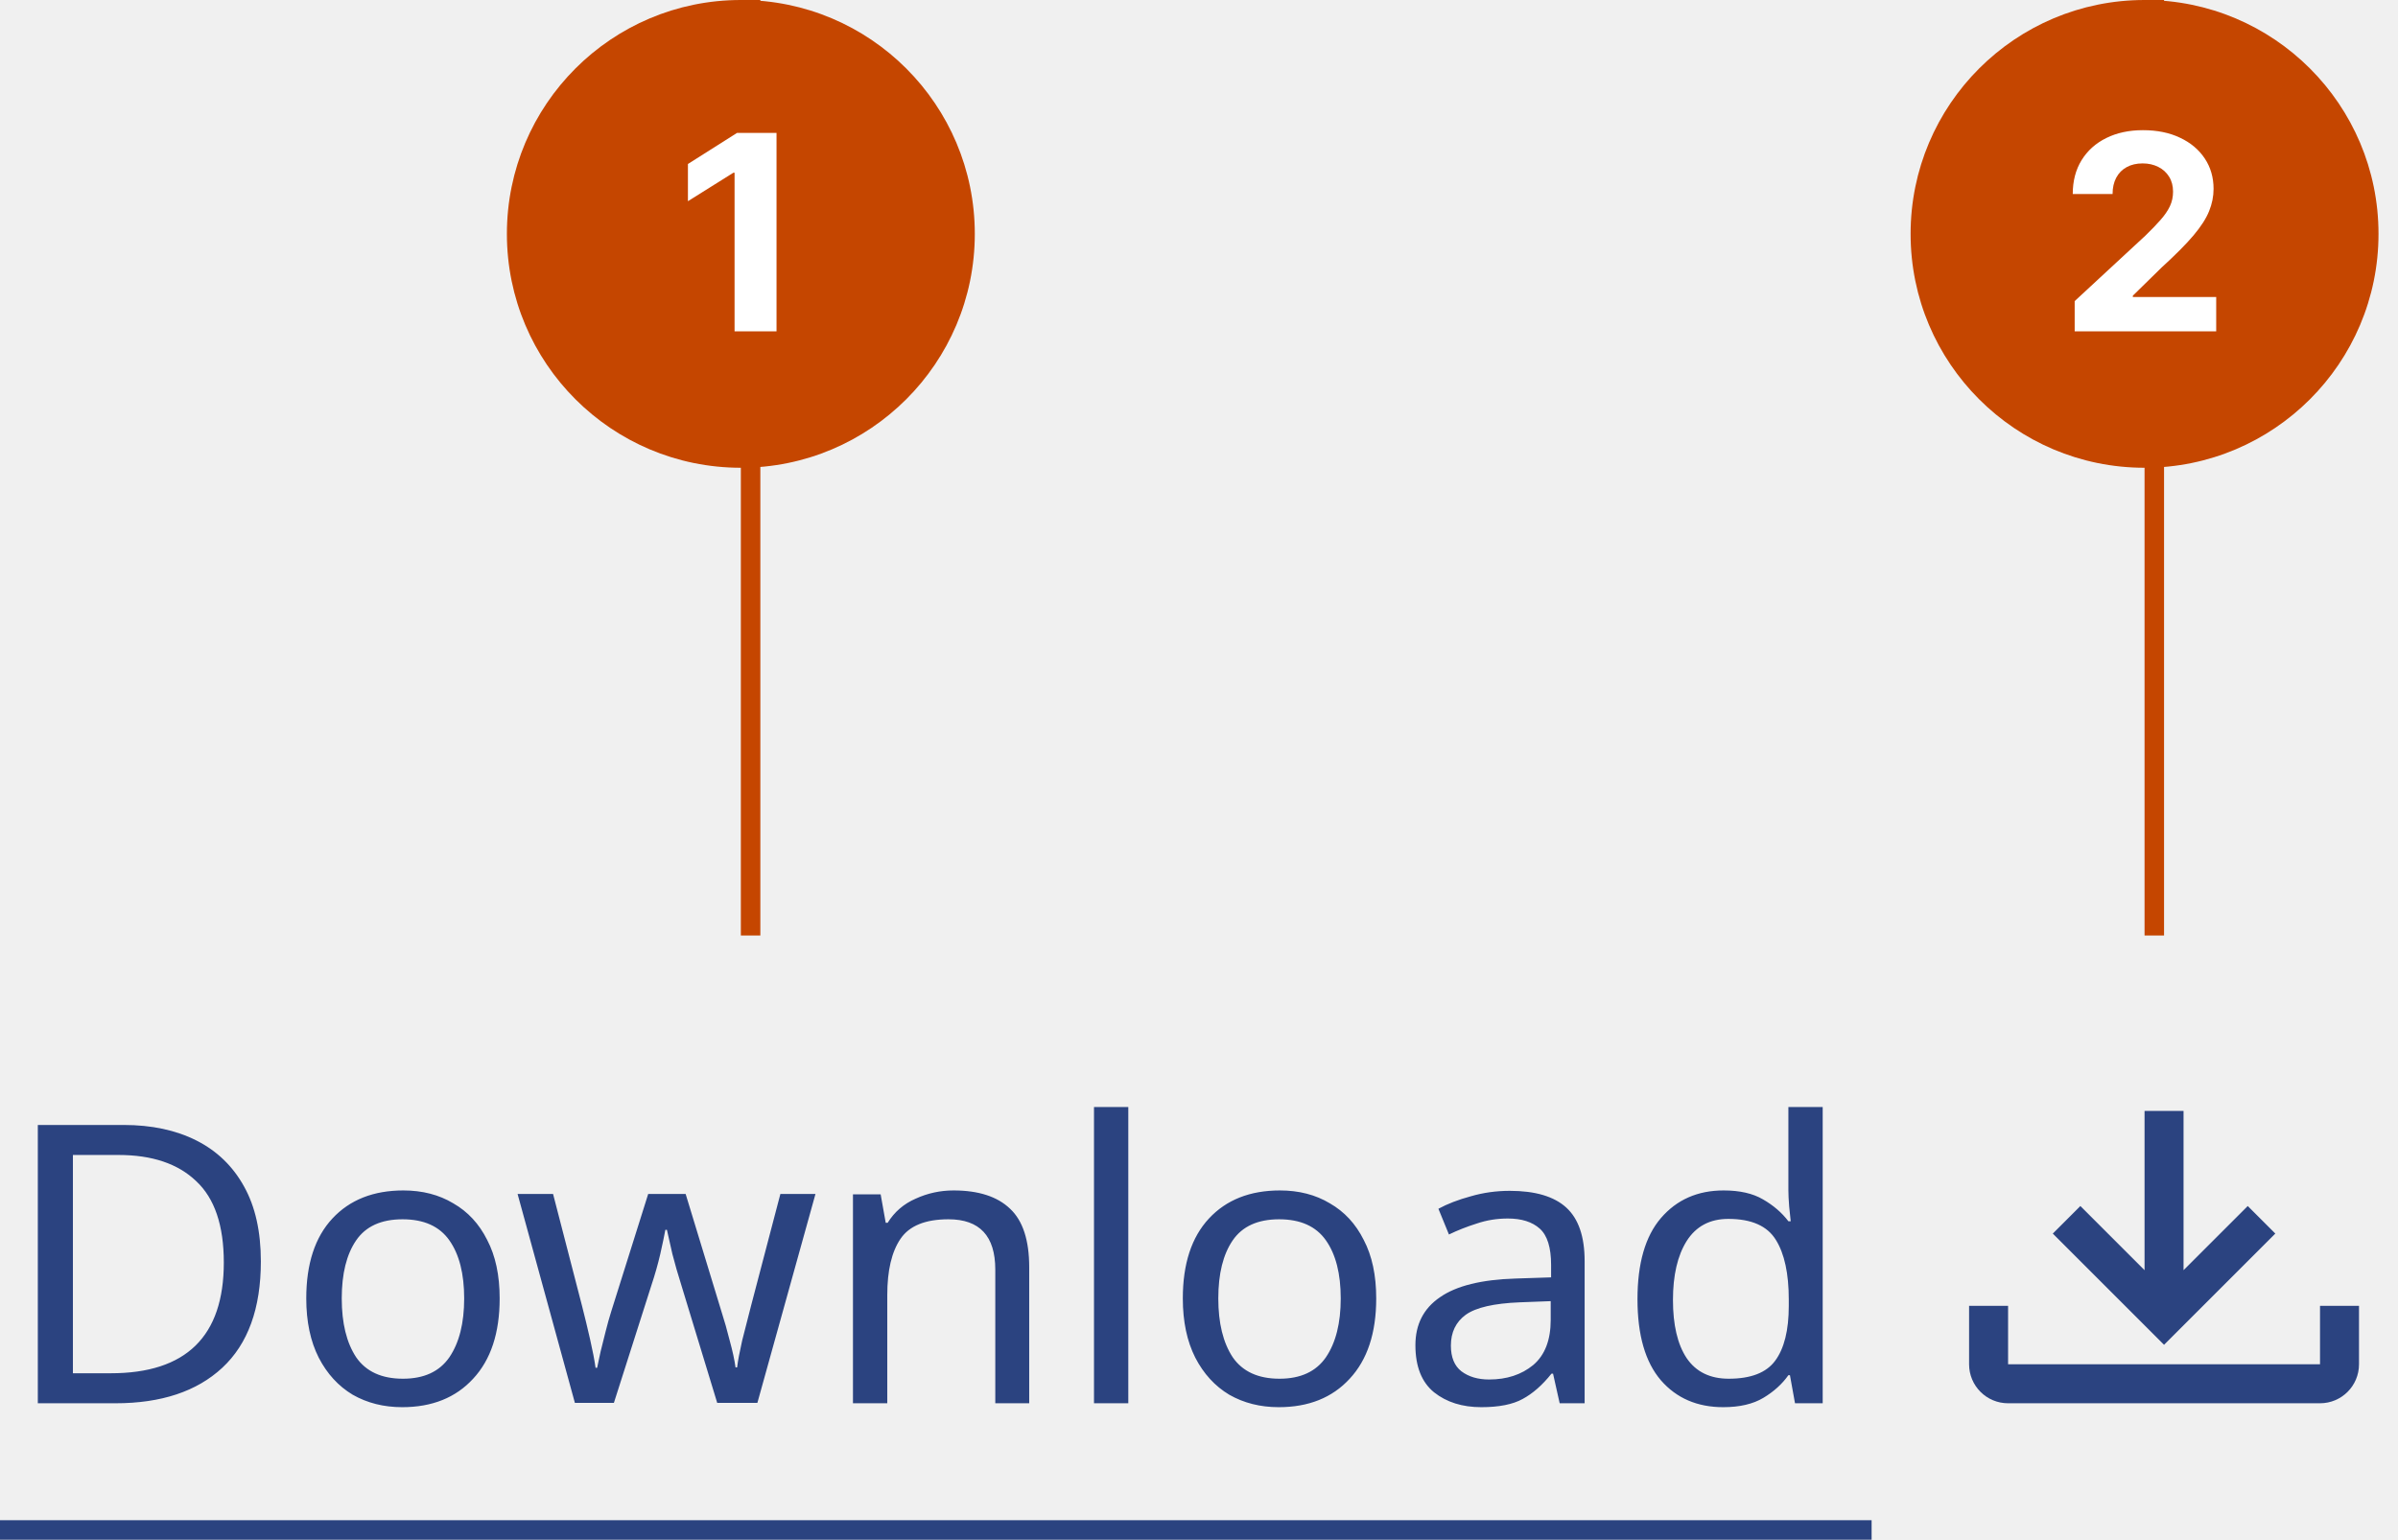
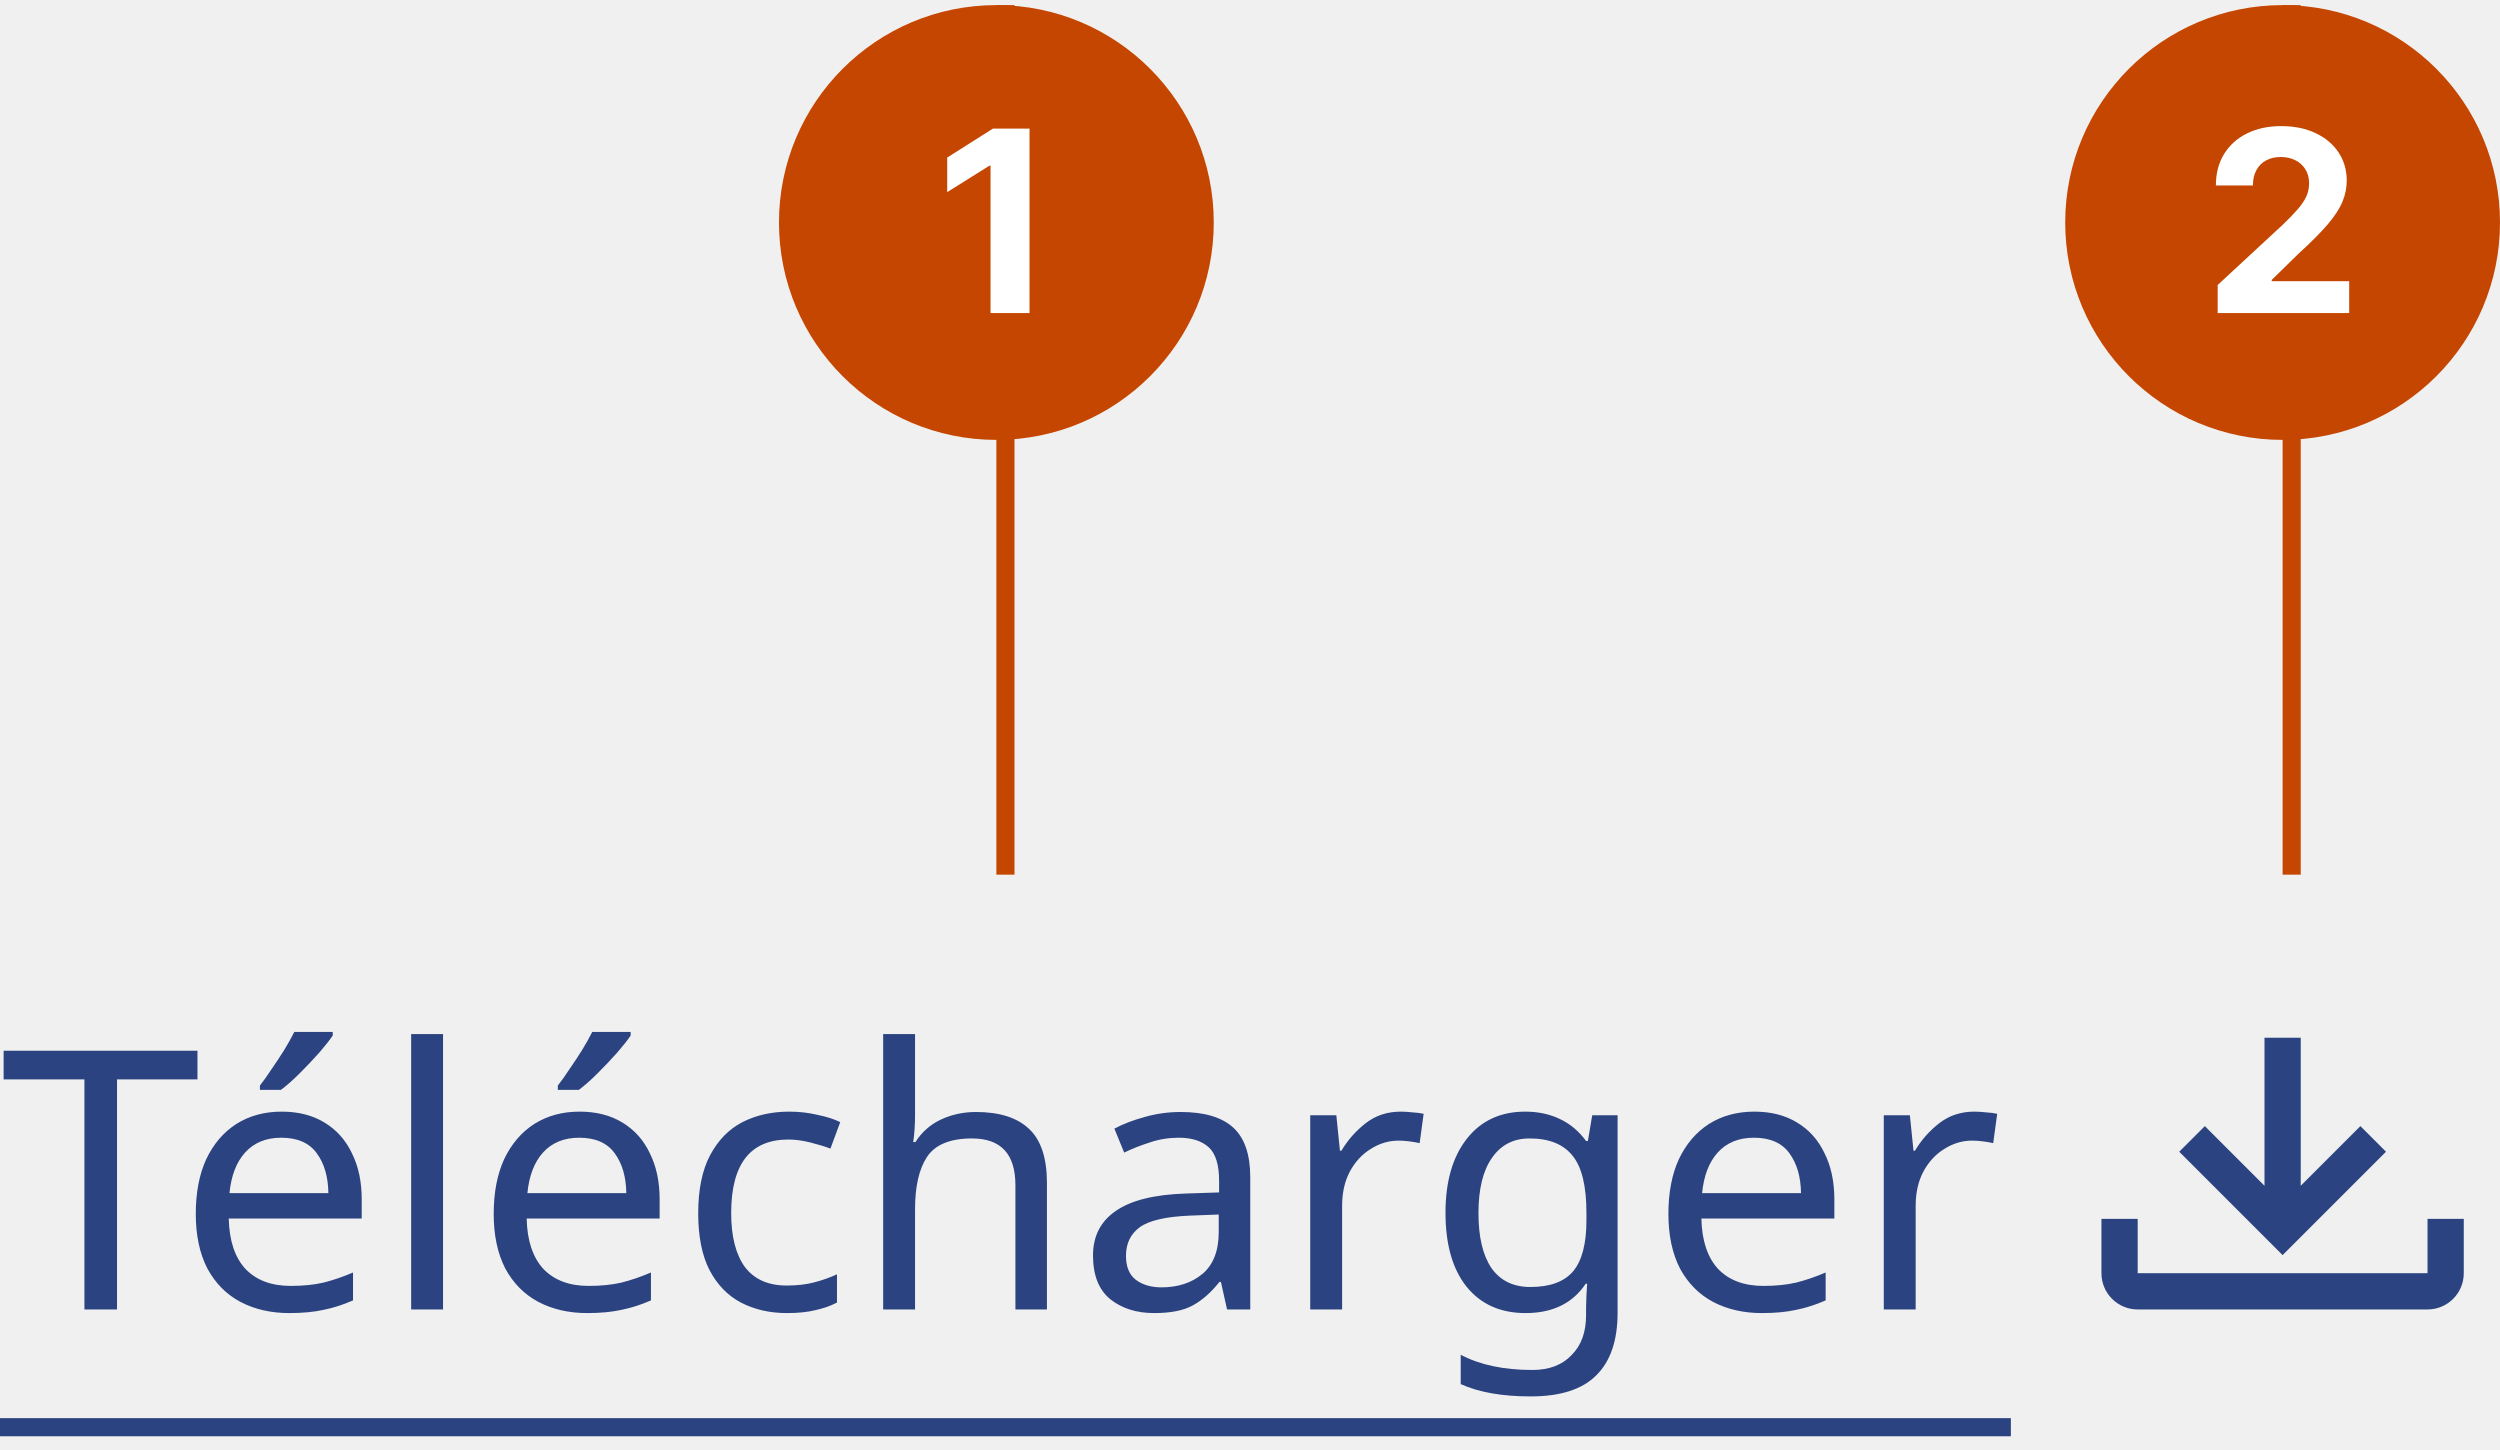
- <svg xmlns="http://www.w3.org/2000/svg" width="123" height="79" viewBox="0 0 123 79" fill="none">
-   <g clip-path="url(#clip0_15794_2779)">
-     <rect x="110" y="48" width="48" height="1" transform="rotate(-90 110 48)" fill="#C54600" />
-     <g clip-path="url(#clip1_15794_2779)">
-       <rect x="98" y="24" width="24" height="24" rx="12" transform="rotate(-90 98 24)" fill="#C54600" />
-       <path d="M106.416 17V15.449L110.04 12.093C110.349 11.795 110.607 11.526 110.816 11.288C111.028 11.049 111.189 10.815 111.298 10.587C111.408 10.355 111.462 10.104 111.462 9.836C111.462 9.538 111.394 9.281 111.258 9.065C111.123 8.847 110.937 8.679 110.702 8.563C110.466 8.444 110.199 8.384 109.901 8.384C109.59 8.384 109.318 8.447 109.086 8.573C108.854 8.699 108.675 8.88 108.549 9.115C108.423 9.35 108.36 9.63 108.36 9.955H106.317C106.317 9.289 106.467 8.711 106.769 8.22C107.071 7.73 107.493 7.35 108.037 7.082C108.58 6.813 109.207 6.679 109.916 6.679C110.645 6.679 111.28 6.808 111.82 7.067C112.364 7.322 112.786 7.677 113.088 8.131C113.39 8.585 113.54 9.105 113.54 9.692C113.54 10.076 113.464 10.456 113.312 10.83C113.163 11.205 112.896 11.621 112.511 12.078C112.127 12.532 111.585 13.077 110.886 13.714L109.399 15.171V15.24H113.675V17H106.416Z" fill="white" />
+ <svg xmlns="http://www.w3.org/2000/svg" width="138" height="80" viewBox="0 0 138 80" fill="none">
+   <g clip-path="url(#clip0_12142_2415)">
+     <rect x="126" y="48.282" width="48" height="1" transform="rotate(-90 126 48.2822)" fill="#C54600" />
+     <g clip-path="url(#clip1_12142_2415)">
+       <rect x="114" y="24.282" width="24" height="24" rx="12" transform="rotate(-90 114 24.2822)" fill="#C54600" />
+       <path d="M122.416 17.282V15.731L126.04 12.375C126.349 12.077 126.607 11.809 126.816 11.57C127.028 11.331 127.189 11.098 127.298 10.869C127.408 10.637 127.462 10.387 127.462 10.118C127.462 9.82 127.394 9.563 127.258 9.348C127.123 9.129 126.937 8.961 126.702 8.845C126.466 8.726 126.199 8.666 125.901 8.666C125.59 8.666 125.318 8.729 125.086 8.855C124.854 8.981 124.675 9.162 124.549 9.397C124.423 9.633 124.36 9.913 124.36 10.238H122.317C122.317 9.571 122.467 8.993 122.769 8.502C123.071 8.012 123.493 7.632 124.037 7.364C124.58 7.095 125.207 6.961 125.916 6.961C126.645 6.961 127.28 7.09 127.82 7.349C128.364 7.604 128.786 7.959 129.088 8.413C129.39 8.867 129.54 9.387 129.54 9.974C129.54 10.358 129.464 10.738 129.312 11.113C129.163 11.487 128.896 11.903 128.511 12.36C128.127 12.814 127.585 13.36 126.886 13.996L125.399 15.453V15.522H129.675V17.282H122.416Z" fill="white" />
    </g>
  </g>
-   <g clip-path="url(#clip2_15794_2779)">
-     <rect x="38" y="48" width="48" height="1" transform="rotate(-90 38 48)" fill="#C54600" />
-     <g clip-path="url(#clip3_15794_2779)">
-       <rect x="26" y="24" width="24" height="24" rx="12" transform="rotate(-90 26 24)" fill="#C54600" />
-       <path d="M39.83 6.818V17H37.678V8.862H37.618L35.286 10.323V8.414L37.807 6.818H39.83Z" fill="white" />
+   <g clip-path="url(#clip2_12142_2415)">
+     <rect x="55" y="48.282" width="48" height="1" transform="rotate(-90 55 48.2822)" fill="#C54600" />
+     <g clip-path="url(#clip3_12142_2415)">
+       <rect x="43" y="24.282" width="24" height="24" rx="12" transform="rotate(-90 43 24.2822)" fill="#C54600" />
+       <path d="M56.83 7.1V17.282H54.678V9.144H54.618L52.286 10.605V8.696L54.807 7.1H56.83Z" fill="white" />
    </g>
  </g>
-   <path d="M13.38 64.72C13.38 67.133 12.72 68.953 11.4 70.18C10.093 71.393 8.267 72 5.92 72H1.94V57.72H6.34C7.78 57.72 9.027 57.987 10.08 58.52C11.133 59.053 11.947 59.84 12.52 60.88C13.093 61.907 13.38 63.187 13.38 64.72ZM11.48 64.78C11.48 62.873 11.007 61.48 10.06 60.6C9.127 59.707 7.8 59.26 6.08 59.26H3.74V70.46H5.68C9.547 70.46 11.48 68.567 11.48 64.78ZM25.629 66.62C25.629 68.393 25.176 69.767 24.269 70.74C23.376 71.713 22.163 72.2 20.629 72.2C19.683 72.2 18.836 71.987 18.089 71.56C17.356 71.12 16.776 70.487 16.349 69.66C15.923 68.82 15.709 67.807 15.709 66.62C15.709 64.847 16.156 63.48 17.049 62.52C17.943 61.56 19.156 61.08 20.689 61.08C21.663 61.08 22.516 61.3 23.249 61.74C23.996 62.167 24.576 62.793 24.989 63.62C25.416 64.433 25.629 65.433 25.629 66.62ZM17.529 66.62C17.529 67.887 17.776 68.893 18.269 69.64C18.776 70.373 19.576 70.74 20.669 70.74C21.749 70.74 22.543 70.373 23.049 69.64C23.556 68.893 23.809 67.887 23.809 66.62C23.809 65.353 23.556 64.36 23.049 63.64C22.543 62.92 21.743 62.56 20.649 62.56C19.556 62.56 18.763 62.92 18.269 63.64C17.776 64.36 17.529 65.353 17.529 66.62ZM34.948 65.94C34.775 65.393 34.621 64.86 34.488 64.34C34.368 63.807 34.275 63.393 34.208 63.1H34.128C34.075 63.393 33.988 63.807 33.868 64.34C33.748 64.86 33.595 65.4 33.408 65.96L31.488 71.98H29.488L26.548 61.26H28.368L29.848 66.98C29.995 67.553 30.135 68.133 30.268 68.72C30.401 69.307 30.495 69.793 30.548 70.18H30.628C30.681 69.953 30.741 69.673 30.808 69.34C30.888 69.007 30.975 68.66 31.068 68.3C31.162 67.927 31.255 67.593 31.348 67.3L33.248 61.26H35.168L37.008 67.3C37.155 67.753 37.295 68.247 37.428 68.78C37.575 69.313 37.675 69.773 37.728 70.16H37.808C37.848 69.827 37.935 69.367 38.068 68.78C38.215 68.193 38.368 67.593 38.528 66.98L40.028 61.26H41.828L38.848 71.98H36.788L34.948 65.94ZM48.911 61.08C50.191 61.08 51.157 61.393 51.811 62.02C52.464 62.633 52.791 63.633 52.791 65.02V72H51.051V65.14C51.051 63.42 50.251 62.56 48.651 62.56C47.464 62.56 46.644 62.893 46.191 63.56C45.737 64.227 45.511 65.187 45.511 66.44V72H43.751V61.28H45.171L45.431 62.74H45.531C45.877 62.18 46.357 61.767 46.971 61.5C47.584 61.22 48.231 61.08 48.911 61.08ZM57.874 72H56.114V56.8H57.874V72ZM70.59 66.62C70.59 68.393 70.137 69.767 69.23 70.74C68.337 71.713 67.124 72.2 65.59 72.2C64.644 72.2 63.797 71.987 63.05 71.56C62.317 71.12 61.737 70.487 61.31 69.66C60.884 68.82 60.67 67.807 60.67 66.62C60.67 64.847 61.117 63.48 62.01 62.52C62.904 61.56 64.117 61.08 65.65 61.08C66.624 61.08 67.477 61.3 68.21 61.74C68.957 62.167 69.537 62.793 69.95 63.62C70.377 64.433 70.59 65.433 70.59 66.62ZM62.49 66.62C62.49 67.887 62.737 68.893 63.23 69.64C63.737 70.373 64.537 70.74 65.63 70.74C66.71 70.74 67.504 70.373 68.01 69.64C68.517 68.893 68.77 67.887 68.77 66.62C68.77 65.353 68.517 64.36 68.01 63.64C67.504 62.92 66.704 62.56 65.61 62.56C64.517 62.56 63.724 62.92 63.23 63.64C62.737 64.36 62.49 65.353 62.49 66.62ZM77.44 61.1C78.746 61.1 79.713 61.387 80.34 61.96C80.966 62.533 81.28 63.447 81.28 64.7V72H80L79.66 70.48H79.58C79.113 71.067 78.62 71.5 78.1 71.78C77.593 72.06 76.886 72.2 75.98 72.2C75.006 72.2 74.2 71.947 73.56 71.44C72.92 70.92 72.6 70.113 72.6 69.02C72.6 67.953 73.02 67.133 73.86 66.56C74.7 65.973 75.993 65.653 77.74 65.6L79.56 65.54V64.9C79.56 64.007 79.366 63.387 78.98 63.04C78.593 62.693 78.046 62.52 77.34 62.52C76.78 62.52 76.246 62.607 75.74 62.78C75.233 62.94 74.76 63.127 74.32 63.34L73.78 62.02C74.246 61.767 74.8 61.553 75.44 61.38C76.08 61.193 76.746 61.1 77.44 61.1ZM77.96 66.82C76.626 66.873 75.7 67.087 75.18 67.46C74.673 67.833 74.42 68.36 74.42 69.04C74.42 69.64 74.6 70.08 74.96 70.36C75.333 70.64 75.806 70.78 76.38 70.78C77.286 70.78 78.04 70.533 78.64 70.04C79.24 69.533 79.54 68.76 79.54 67.72V66.76L77.96 66.82ZM88.391 72.2C87.057 72.2 85.991 71.74 85.191 70.82C84.391 69.887 83.991 68.5 83.991 66.66C83.991 64.82 84.391 63.433 85.191 62.5C86.004 61.553 87.077 61.08 88.411 61.08C89.237 61.08 89.911 61.233 90.431 61.54C90.964 61.847 91.397 62.22 91.731 62.66H91.851C91.837 62.487 91.811 62.233 91.771 61.9C91.744 61.553 91.731 61.28 91.731 61.08V56.8H93.491V72H92.071L91.811 70.56H91.731C91.411 71.013 90.984 71.4 90.451 71.72C89.917 72.04 89.231 72.2 88.391 72.2ZM88.671 70.74C89.804 70.74 90.597 70.433 91.051 69.82C91.517 69.193 91.751 68.253 91.751 67V66.68C91.751 65.347 91.531 64.327 91.091 63.62C90.651 62.9 89.837 62.54 88.651 62.54C87.704 62.54 86.991 62.92 86.511 63.68C86.044 64.427 85.811 65.433 85.811 66.7C85.811 67.98 86.044 68.973 86.511 69.68C86.991 70.387 87.711 70.74 88.671 70.74Z" fill="#2B4380" />
-   <line y1="78.5" x2="96" y2="78.5" stroke="#2B4380" />
-   <path fill-rule="evenodd" clip-rule="evenodd" d="M110 68L105.293 63.293L106.707 61.879L110 65.172V57H112V65.171L115.293 61.879L116.707 63.293L112 68V68H112L111 69L110 68Z" fill="#2B4380" />
-   <path fill-rule="evenodd" clip-rule="evenodd" d="M103 67V70H119V67H121V70C121 71.105 120.105 72 119 72H103C101.895 72 101 71.105 101 70V67H103Z" fill="#2B4380" />
+   <path d="M6.46 72.282H4.66V59.582H0.2V58.002H10.9V59.582H6.46V72.282ZM15.547 61.362C16.467 61.362 17.254 61.562 17.907 61.962C18.574 62.362 19.08 62.929 19.427 63.662C19.787 64.382 19.967 65.229 19.967 66.202V67.262H12.627C12.654 68.476 12.96 69.402 13.547 70.042C14.147 70.669 14.98 70.982 16.047 70.982C16.727 70.982 17.327 70.922 17.847 70.802C18.38 70.669 18.927 70.482 19.487 70.242V71.782C18.94 72.022 18.4 72.196 17.867 72.302C17.334 72.422 16.7 72.482 15.967 72.482C14.954 72.482 14.054 72.276 13.267 71.862C12.494 71.449 11.887 70.836 11.447 70.022C11.02 69.196 10.807 68.189 10.807 67.002C10.807 65.829 11 64.822 11.387 63.982C11.787 63.142 12.34 62.496 13.047 62.042C13.767 61.589 14.6 61.362 15.547 61.362ZM15.527 62.802C14.687 62.802 14.02 63.076 13.527 63.622C13.047 64.156 12.76 64.902 12.667 65.862H18.127C18.114 64.956 17.9 64.222 17.487 63.662C17.074 63.089 16.42 62.802 15.527 62.802ZM18.367 57.162C18.207 57.402 17.96 57.716 17.627 58.102C17.294 58.476 16.934 58.856 16.547 59.242C16.174 59.616 15.827 59.922 15.507 60.162H14.347V59.922C14.547 59.669 14.76 59.369 14.987 59.022C15.227 58.676 15.46 58.322 15.687 57.962C15.914 57.589 16.1 57.256 16.247 56.962H18.367V57.162ZM24.456 72.282H22.696V57.082H24.456V72.282ZM31.992 61.362C32.912 61.362 33.699 61.562 34.352 61.962C35.019 62.362 35.526 62.929 35.872 63.662C36.232 64.382 36.412 65.229 36.412 66.202V67.262H29.072C29.099 68.476 29.406 69.402 29.992 70.042C30.592 70.669 31.426 70.982 32.492 70.982C33.172 70.982 33.772 70.922 34.292 70.802C34.826 70.669 35.372 70.482 35.932 70.242V71.782C35.386 72.022 34.846 72.196 34.312 72.302C33.779 72.422 33.146 72.482 32.412 72.482C31.399 72.482 30.499 72.276 29.712 71.862C28.939 71.449 28.332 70.836 27.892 70.022C27.466 69.196 27.252 68.189 27.252 67.002C27.252 65.829 27.446 64.822 27.832 63.982C28.232 63.142 28.786 62.496 29.492 62.042C30.212 61.589 31.046 61.362 31.992 61.362ZM31.972 62.802C31.132 62.802 30.466 63.076 29.972 63.622C29.492 64.156 29.206 64.902 29.112 65.862H34.572C34.559 64.956 34.346 64.222 33.932 63.662C33.519 63.089 32.866 62.802 31.972 62.802ZM34.812 57.162C34.652 57.402 34.406 57.716 34.072 58.102C33.739 58.476 33.379 58.856 32.992 59.242C32.619 59.616 32.272 59.922 31.952 60.162H30.792V59.922C30.992 59.669 31.206 59.369 31.432 59.022C31.672 58.676 31.906 58.322 32.132 57.962C32.359 57.589 32.546 57.256 32.692 56.962H34.812V57.162ZM43.441 72.482C42.495 72.482 41.648 72.289 40.901 71.902C40.168 71.516 39.588 70.916 39.161 70.102C38.748 69.289 38.541 68.249 38.541 66.982C38.541 65.662 38.761 64.589 39.201 63.762C39.641 62.936 40.235 62.329 40.981 61.942C41.741 61.556 42.601 61.362 43.561 61.362C44.108 61.362 44.635 61.422 45.141 61.542C45.648 61.649 46.061 61.782 46.381 61.942L45.841 63.402C45.521 63.282 45.148 63.169 44.721 63.062C44.295 62.956 43.895 62.902 43.521 62.902C41.415 62.902 40.361 64.256 40.361 66.962C40.361 68.256 40.615 69.249 41.121 69.942C41.641 70.622 42.408 70.962 43.421 70.962C44.008 70.962 44.521 70.902 44.961 70.782C45.415 70.662 45.828 70.516 46.201 70.342V71.902C45.841 72.089 45.441 72.229 45.001 72.322C44.575 72.429 44.055 72.482 43.441 72.482ZM50.511 61.542C50.511 62.076 50.477 62.576 50.411 63.042H50.531C50.877 62.496 51.344 62.082 51.931 61.802C52.531 61.522 53.177 61.382 53.871 61.382C55.177 61.382 56.157 61.696 56.811 62.322C57.464 62.936 57.791 63.929 57.791 65.302V72.282H56.051V65.422C56.051 63.702 55.251 62.842 53.651 62.842C52.451 62.842 51.624 63.182 51.171 63.862C50.731 64.529 50.511 65.489 50.511 66.742V72.282H48.751V57.082H50.511V61.542ZM65.174 61.382C66.481 61.382 67.447 61.669 68.074 62.242C68.701 62.816 69.014 63.729 69.014 64.982V72.282H67.734L67.394 70.762H67.314C66.847 71.349 66.354 71.782 65.834 72.062C65.327 72.342 64.621 72.482 63.714 72.482C62.741 72.482 61.934 72.229 61.294 71.722C60.654 71.202 60.334 70.396 60.334 69.302C60.334 68.236 60.754 67.416 61.594 66.842C62.434 66.256 63.727 65.936 65.474 65.882L67.294 65.822V65.182C67.294 64.289 67.101 63.669 66.714 63.322C66.327 62.976 65.781 62.802 65.074 62.802C64.514 62.802 63.981 62.889 63.474 63.062C62.967 63.222 62.494 63.409 62.054 63.622L61.514 62.302C61.981 62.049 62.534 61.836 63.174 61.662C63.814 61.476 64.481 61.382 65.174 61.382ZM65.694 67.102C64.361 67.156 63.434 67.369 62.914 67.742C62.407 68.116 62.154 68.642 62.154 69.322C62.154 69.922 62.334 70.362 62.694 70.642C63.067 70.922 63.541 71.062 64.114 71.062C65.021 71.062 65.774 70.816 66.374 70.322C66.974 69.816 67.274 69.042 67.274 68.002V67.042L65.694 67.102ZM77.325 61.362C77.525 61.362 77.738 61.376 77.965 61.402C78.205 61.416 78.412 61.442 78.585 61.482L78.365 63.102C78.192 63.062 77.998 63.029 77.785 63.002C77.585 62.976 77.392 62.962 77.205 62.962C76.658 62.962 76.145 63.116 75.665 63.422C75.185 63.716 74.798 64.136 74.505 64.682C74.225 65.216 74.085 65.842 74.085 66.562V72.282H72.325V61.562H73.765L73.965 63.522H74.045C74.392 62.936 74.838 62.429 75.385 62.002C75.932 61.576 76.578 61.362 77.325 61.362ZM84.191 61.362C84.898 61.362 85.531 61.496 86.091 61.762C86.665 62.029 87.151 62.436 87.551 62.982H87.651L87.891 61.562H89.291V72.462C89.291 73.996 88.898 75.149 88.111 75.922C87.338 76.696 86.131 77.082 84.491 77.082C82.918 77.082 81.631 76.856 80.631 76.402V74.782C81.685 75.342 83.005 75.622 84.591 75.622C85.511 75.622 86.231 75.349 86.751 74.802C87.285 74.269 87.551 73.536 87.551 72.602V72.182C87.551 72.022 87.558 71.796 87.571 71.502C87.585 71.196 87.598 70.982 87.611 70.862H87.531C86.811 71.942 85.705 72.482 84.211 72.482C82.825 72.482 81.738 71.996 80.951 71.022C80.178 70.049 79.791 68.689 79.791 66.942C79.791 65.236 80.178 63.882 80.951 62.882C81.738 61.869 82.818 61.362 84.191 61.362ZM84.431 62.842C83.538 62.842 82.845 63.202 82.351 63.922C81.858 64.629 81.611 65.642 81.611 66.962C81.611 68.282 81.851 69.296 82.331 70.002C82.825 70.696 83.538 71.042 84.471 71.042C85.551 71.042 86.338 70.756 86.831 70.182C87.325 69.596 87.571 68.656 87.571 67.362V66.942C87.571 65.476 87.318 64.429 86.811 63.802C86.305 63.162 85.511 62.842 84.431 62.842ZM96.836 61.362C97.756 61.362 98.543 61.562 99.196 61.962C99.863 62.362 100.369 62.929 100.716 63.662C101.076 64.382 101.256 65.229 101.256 66.202V67.262H93.916C93.943 68.476 94.249 69.402 94.836 70.042C95.436 70.669 96.269 70.982 97.336 70.982C98.016 70.982 98.616 70.922 99.136 70.802C99.669 70.669 100.216 70.482 100.776 70.242V71.782C100.229 72.022 99.689 72.196 99.156 72.302C98.623 72.422 97.989 72.482 97.256 72.482C96.243 72.482 95.343 72.276 94.556 71.862C93.783 71.449 93.176 70.836 92.736 70.022C92.309 69.196 92.096 68.189 92.096 67.002C92.096 65.829 92.289 64.822 92.676 63.982C93.076 63.142 93.629 62.496 94.336 62.042C95.056 61.589 95.889 61.362 96.836 61.362ZM96.816 62.802C95.976 62.802 95.309 63.076 94.816 63.622C94.336 64.156 94.049 64.902 93.956 65.862H99.416C99.403 64.956 99.189 64.222 98.776 63.662C98.363 63.089 97.709 62.802 96.816 62.802ZM108.985 61.362C109.185 61.362 109.398 61.376 109.625 61.402C109.865 61.416 110.072 61.442 110.245 61.482L110.025 63.102C109.852 63.062 109.658 63.029 109.445 63.002C109.245 62.976 109.052 62.962 108.865 62.962C108.318 62.962 107.805 63.116 107.325 63.422C106.845 63.716 106.458 64.136 106.165 64.682C105.885 65.216 105.745 65.842 105.745 66.562V72.282H103.985V61.562H105.425L105.625 63.522H105.705C106.052 62.936 106.498 62.429 107.045 62.002C107.592 61.576 108.238 61.362 108.985 61.362Z" fill="#2B4380" />
+   <line y1="78.782" x2="111" y2="78.782" stroke="#2B4380" />
+   <path fill-rule="evenodd" clip-rule="evenodd" d="M125 68.282L120.293 63.575L121.707 62.161L125 65.454V57.282H127V65.454L130.293 62.161L131.707 63.575L127 68.282V68.282H127L126 69.282L125 68.282Z" fill="#2B4380" />
+   <path fill-rule="evenodd" clip-rule="evenodd" d="M118 67.282V70.282H134V67.282H136V70.282C136 71.387 135.105 72.282 134 72.282H118C116.895 72.282 116 71.387 116 70.282V67.282H118Z" fill="#2B4380" />
  <defs>
-     <clipPath id="clip0_15794_2779">
-       <rect width="48" height="24" fill="white" transform="translate(98 48) rotate(-90)" />
+     <clipPath id="clip0_12142_2415">
+       <rect width="48" height="24" fill="white" transform="translate(114 48.2822) rotate(-90)" />
    </clipPath>
-     <clipPath id="clip1_15794_2779">
-       <rect x="98" y="24" width="24" height="24" rx="12" transform="rotate(-90 98 24)" fill="white" />
+     <clipPath id="clip1_12142_2415">
+       <rect x="114" y="24.282" width="24" height="24" rx="12" transform="rotate(-90 114 24.2822)" fill="white" />
    </clipPath>
-     <clipPath id="clip2_15794_2779">
-       <rect width="48" height="24" fill="white" transform="translate(26 48) rotate(-90)" />
+     <clipPath id="clip2_12142_2415">
+       <rect width="48" height="24" fill="white" transform="translate(43 48.2822) rotate(-90)" />
    </clipPath>
-     <clipPath id="clip3_15794_2779">
-       <rect x="26" y="24" width="24" height="24" rx="12" transform="rotate(-90 26 24)" fill="white" />
+     <clipPath id="clip3_12142_2415">
+       <rect x="43" y="24.282" width="24" height="24" rx="12" transform="rotate(-90 43 24.2822)" fill="white" />
    </clipPath>
  </defs>
</svg>
